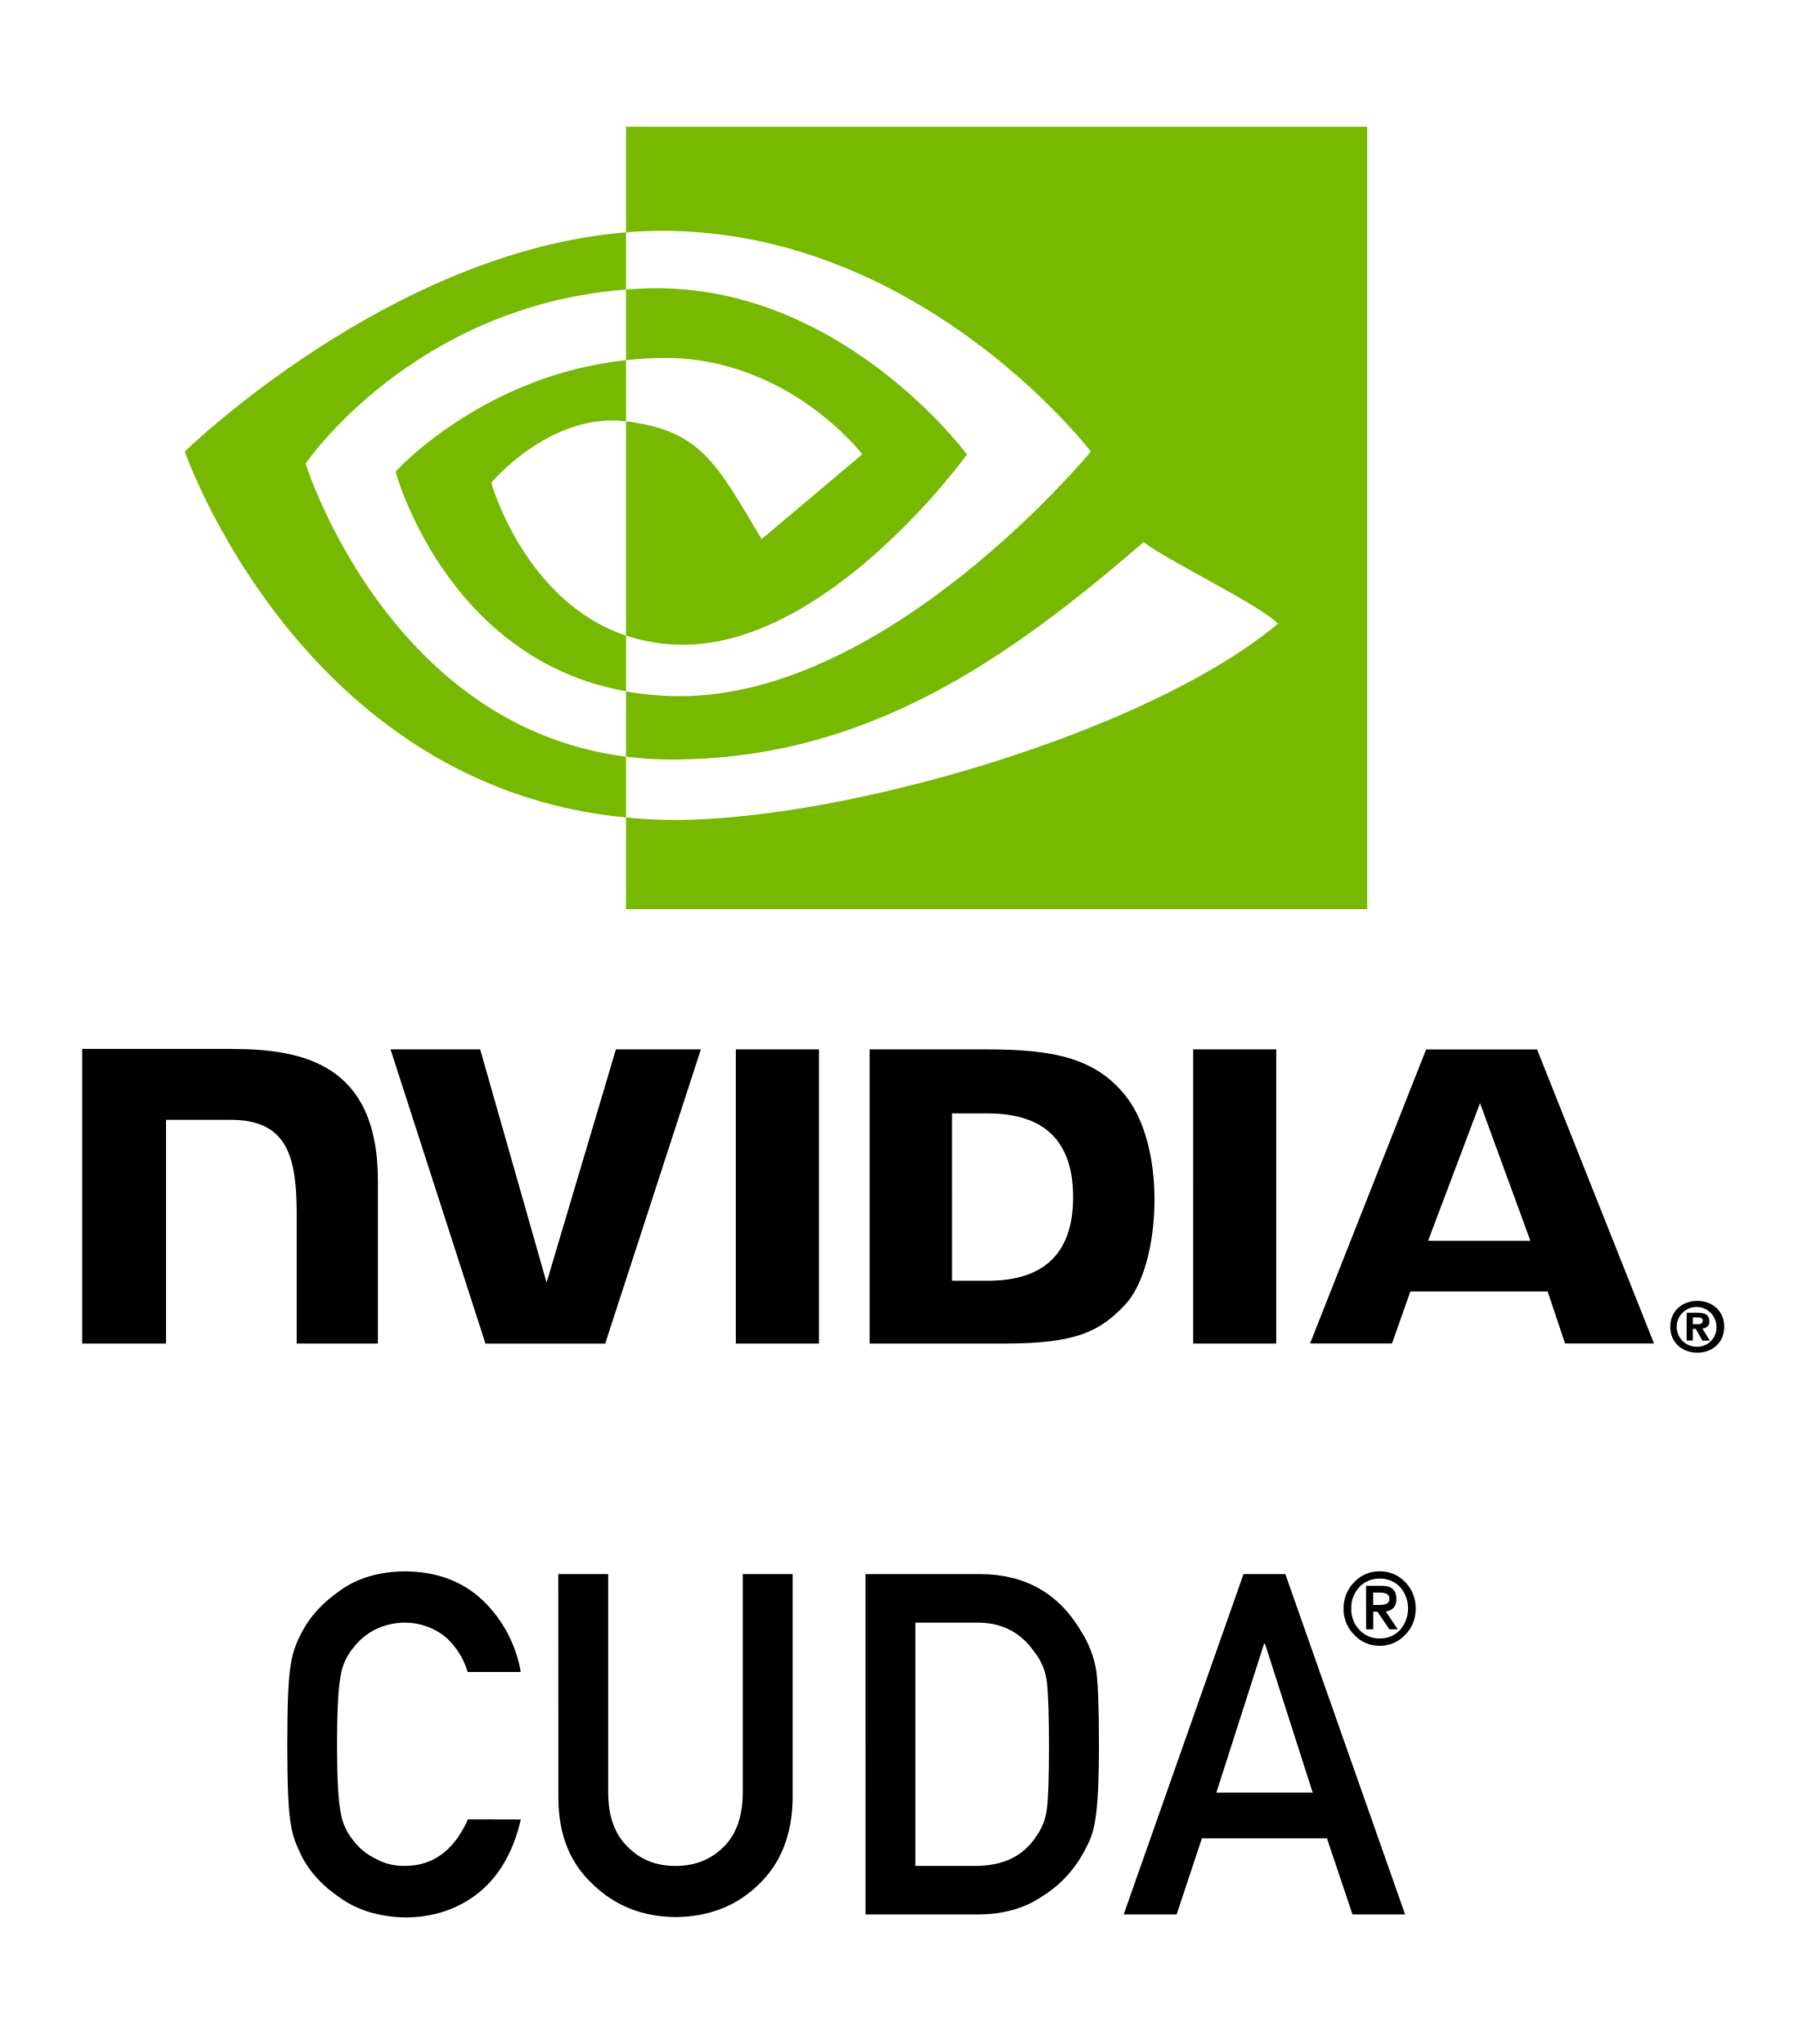
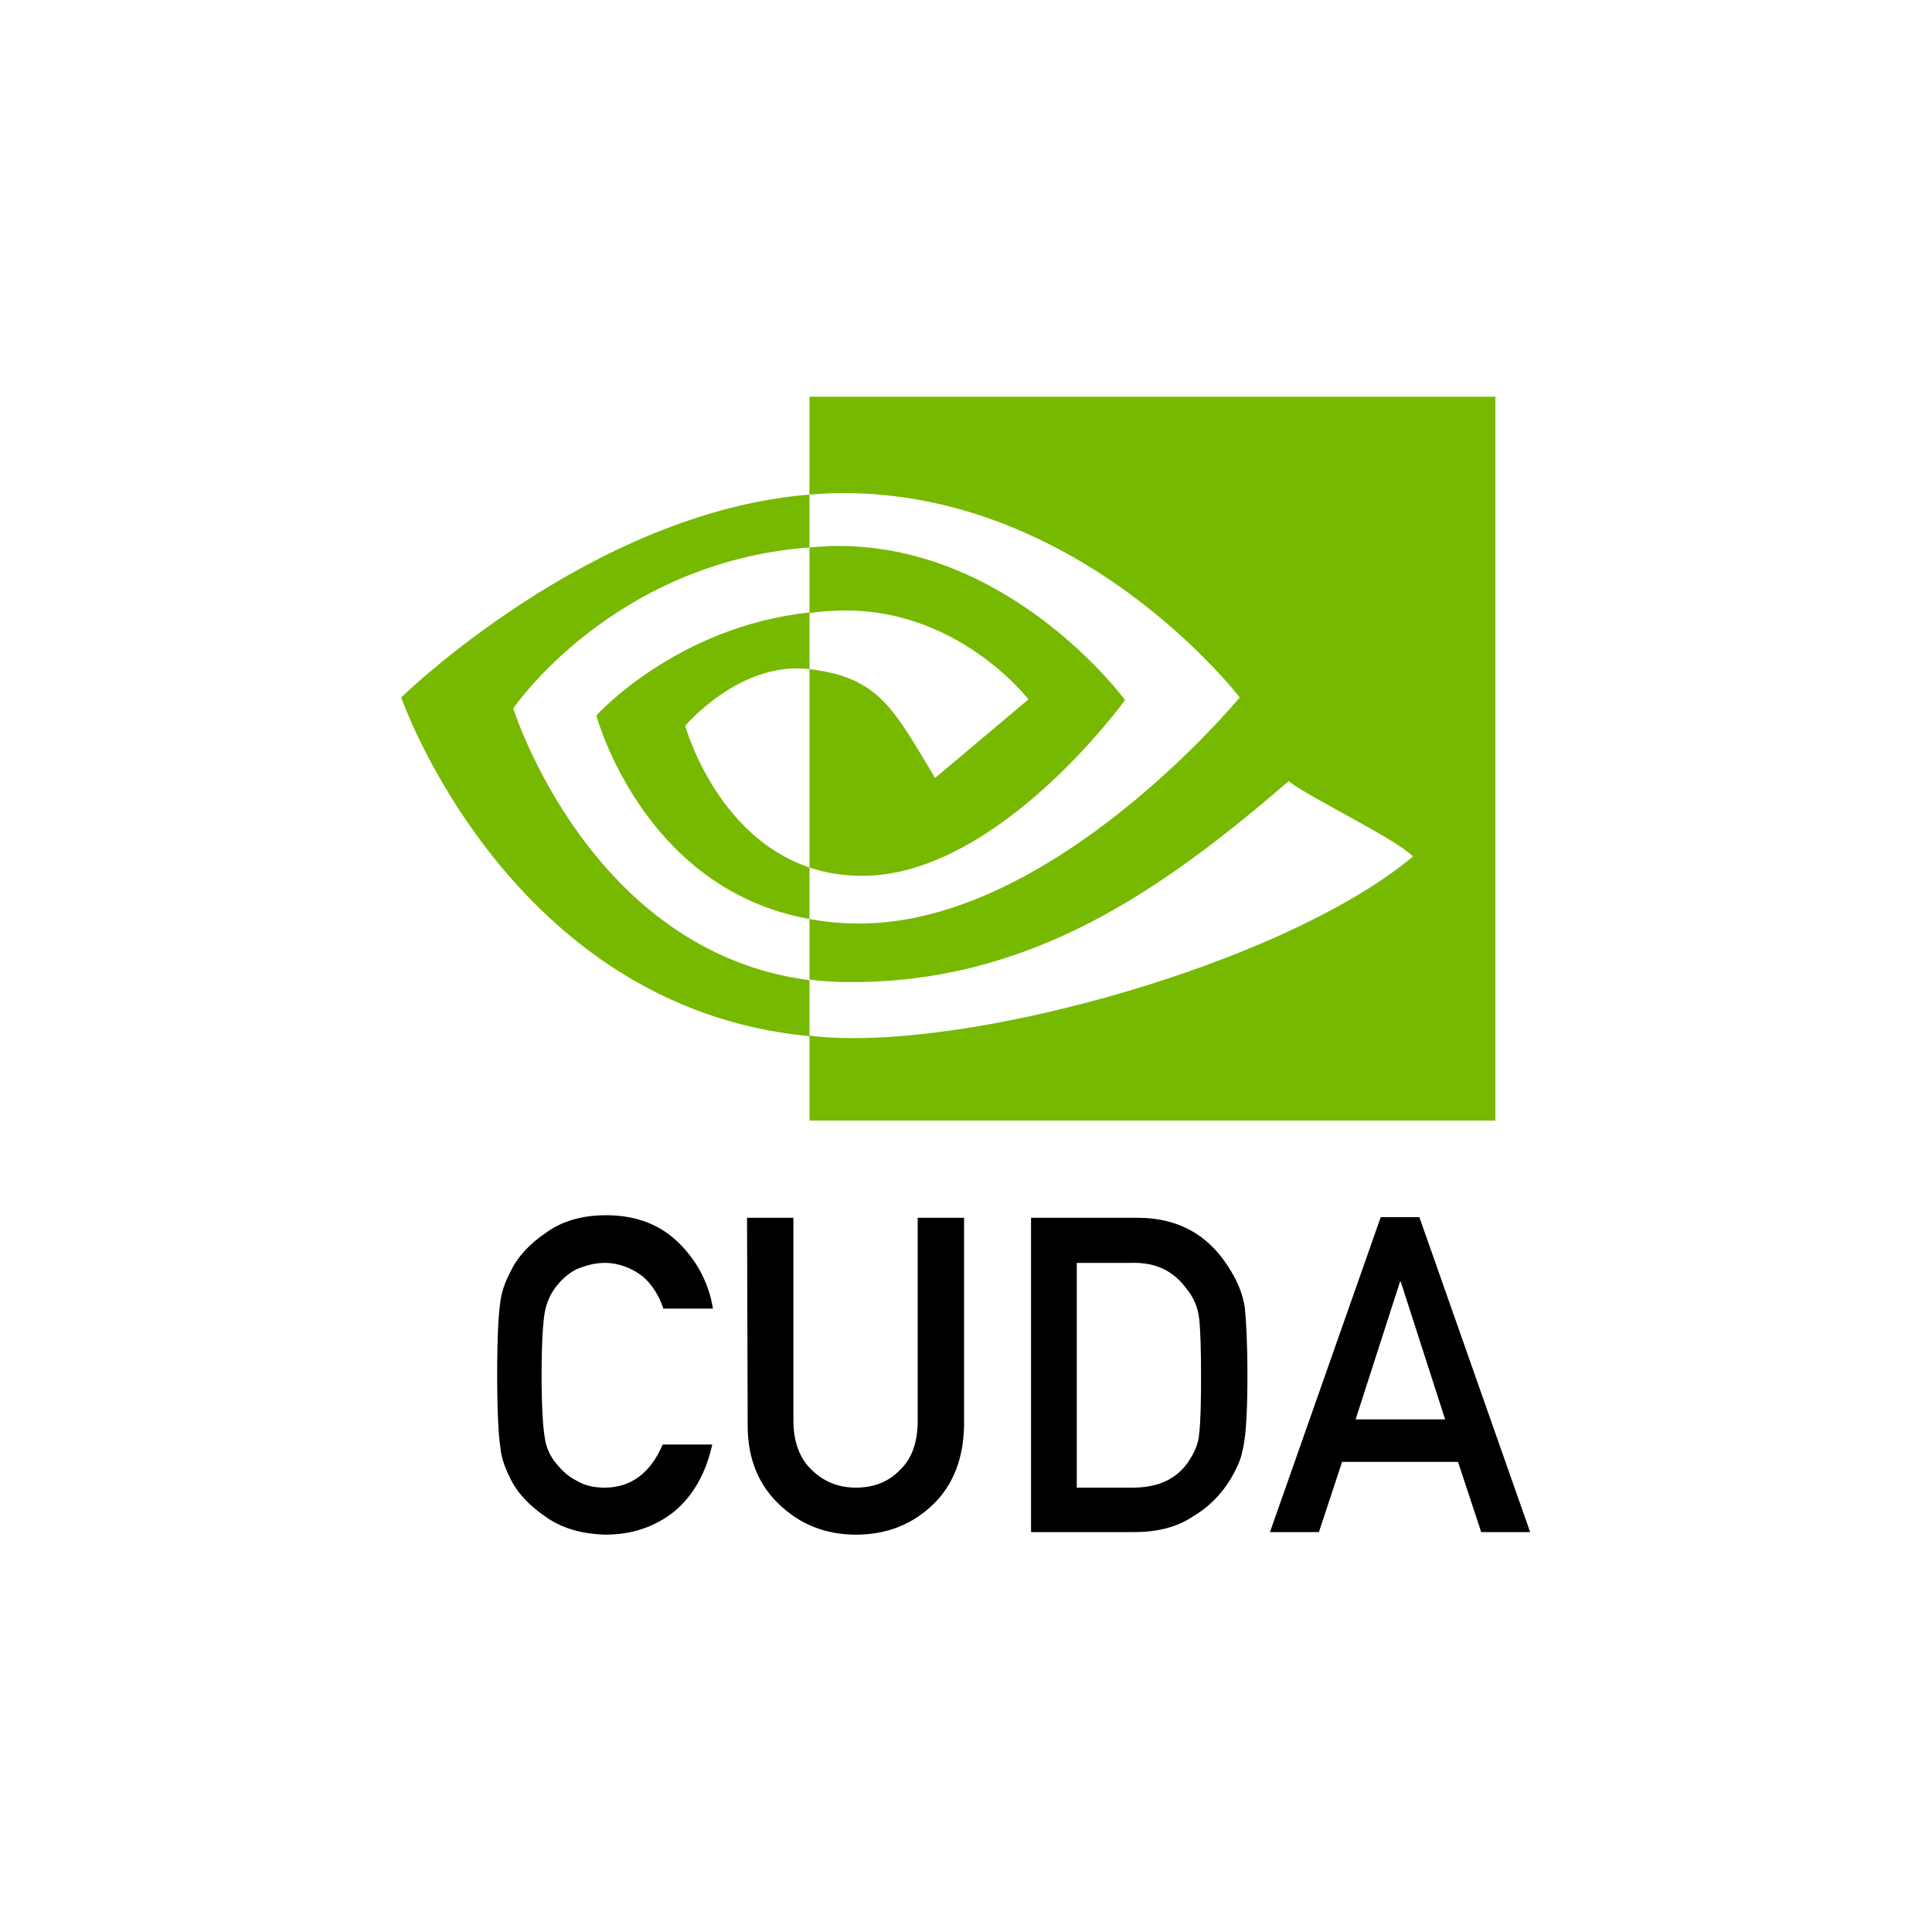
- <svg xmlns="http://www.w3.org/2000/svg" id="NVIDIA_Logo" data-name="NVIDIA Logo" viewBox="0 0 714.81 808.85">
-   <defs>
-     <style>.cls-1{fill:#76b900;}</style>
-   </defs>
-   <path id="Reg" d="M669.85,524v-2.66h1.71c.93,0,2.2.07,2.2,1.21S673.11,524,672,524h-2.16m0,1.87H671l2.64,4.64h2.9l-2.92-4.83a2.62,2.62,0,0,0,2.76-2.87c0-2.53-1.75-3.34-4.7-3.34H667.4v11h2.45V525.9m12.42-.87c0-6.49-5-10.25-10.66-10.25s-10.69,3.76-10.69,10.25,5,10.26,10.69,10.26,10.66-3.78,10.66-10.26m-3.08,0a7.57,7.57,0,0,1-7.58,7.9v0A7.88,7.88,0,1,1,679.2,525Z" />
-   <path id="NVIDIA" d="M291.17,415.25V531.67h32.88V415.25Zm-258.65-.16V531.67H65.7V443.15H91.4c8.51,0,14.58,2.12,18.68,6.5,5.2,5.54,7.32,14.48,7.32,30.83v51.19h32.14V467.26c0-46-29.3-52.17-58-52.17Zm311.59.16V531.67h53.33c28.41,0,37.69-4.73,47.72-15.32,7.09-7.44,11.67-23.76,11.67-41.61,0-16.36-3.88-31-10.64-40.05-12.18-16.26-29.73-19.43-55.93-19.43Zm32.61,25.35h14.14c20.51,0,33.77,9.21,33.77,33.11s-13.26,33.11-33.77,33.11H376.73Zm-133-25.35-27.44,92.27L190,415.26H154.54l37.55,116.42h47.39l37.85-116.42ZM472.13,531.67H505V415.26H472.12ZM564.3,415.3,518.39,531.63h32.42l7.26-20.56H612.4l6.88,20.56h35.2L608.22,415.29Zm21.34,21.22L605.56,491H565.09Z" />
-   <path id="Eye_Mark" data-name="Eye Mark" class="cls-1" d="M247.71,142.55v-28c2.71-.19,5.46-.34,8.25-.43,76.49-2.4,126.68,65.73,126.68,65.73s-54.2,75.28-112.32,75.28a70.44,70.44,0,0,1-22.61-3.62V166.74c29.78,3.6,35.77,16.75,53.67,46.59l39.82-33.57s-29.07-38.12-78.06-38.12a144.14,144.14,0,0,0-15.43.91m0-92.39V91.94c2.75-.22,5.49-.39,8.25-.49,106.38-3.58,175.68,87.24,175.68,87.24s-79.6,96.8-162.53,96.8a122.29,122.29,0,0,1-21.4-1.89v25.82a140.89,140.89,0,0,0,17.82,1.15c77.18,0,133-39.41,187-86.06,9,7.17,45.64,24.63,53.18,32.28-51.39,43-171.14,77.69-239,77.69-6.54,0-12.83-.39-19-1v36.29H541V50.16Zm0,201.39v22c-71.38-12.73-91.19-86.92-91.19-86.92s34.27-38,91.19-44.12v24.19h-.11c-29.87-3.59-53.21,24.32-53.21,24.32s13.08,47,53.32,60.5M120.93,183.46s42.3-62.42,126.78-68.88V91.94c-93.56,7.51-174.58,86.75-174.58,86.75S119,311.35,247.71,323.5V299.42C153.27,287.54,120.93,183.46,120.93,183.46Z" />
-   <path d="M206.09,720q-4.3,18.72-16.38,28.77-12.44,10-29.45,10-15.38-.37-25.67-7.76-10.47-7.11-15.2-16.44-1.43-3-2.59-5.82a38.84,38.84,0,0,1-1.79-7.21q-1.34-8.13-1.34-31.22,0-23.46,1.34-31.41A38,38,0,0,1,119.39,646q4.74-9.33,15.21-16.63,10.29-7.39,25.68-7.57,18.88.19,30.78,11.53a51.2,51.2,0,0,1,15,28.32h-21a29.82,29.82,0,0,0-8.78-13.88,25.37,25.37,0,0,0-16.13-5.65,26.68,26.68,0,0,0-12,2.87,25.17,25.17,0,0,0-8.24,6.94,22.67,22.67,0,0,0-5.11,11.2q-1.43,7.22-1.43,27.12t1.43,26.94A22.79,22.79,0,0,0,140,728.56a23.32,23.32,0,0,0,8.25,6.76,22.66,22.66,0,0,0,12,3.05q16.68,0,24.92-18.42Z" />
-   <path d="M220.91,622.9h19.75v86.91q.18,13.78,7.71,21,7.35,7.58,18.91,7.58t19.09-7.58q7.35-7.21,7.53-21V622.9h19.75v89q-.36,21.25-13.34,33.72-13.07,12.84-33,13-19.6-.19-32.76-13-13.43-12.45-13.6-33.68Z" />
-   <path d="M342.47,622.9h45.64q26.49.19,39.74,22.72a41.36,41.36,0,0,1,6,15.89q1,8.31,1,28.73,0,21.71-1.52,30.3a34.79,34.79,0,0,1-2.15,7.76,72.38,72.38,0,0,1-3.67,6.93,46.07,46.07,0,0,1-15.93,15.7q-10.11,6.65-24.79,6.65h-44.3Zm19.75,115.48h23.65q16.66,0,24.19-11.76a22.85,22.85,0,0,0,4.21-11q.81-6.57.81-24.62,0-17.59-.81-25.18a23.59,23.59,0,0,0-5.11-12.31q-8.24-11.76-23.29-11.39H362.22Z" />
-   <path d="M525.07,727.46H475.59l-10,30.12H444.64L492.05,622.9h16.55L556,757.58H535.18Zm-5.64-18.09-18.88-58.92h-.36l-18.88,58.92Z" />
-   <path d="M531.64,636.54a14.58,14.58,0,0,1,4.22-10.47,13.55,13.55,0,0,1,10.06-4.28,13.77,13.77,0,0,1,10.14,4.28,14.72,14.72,0,0,1,4.14,10.46,14.44,14.44,0,0,1-4.14,10.39,13.64,13.64,0,0,1-10.14,4.36,13.43,13.43,0,0,1-10.06-4.35A14.28,14.28,0,0,1,531.64,636.54Zm3.06,0a11.63,11.63,0,0,0,3.22,8.44,10.5,10.5,0,0,0,8,3.39A10.66,10.66,0,0,0,554,645a13,13,0,0,0,0-17,10.79,10.79,0,0,0-8.07-3.31,10.62,10.62,0,0,0-8,3.31A11.76,11.76,0,0,0,534.7,636.54Zm5.83-9h6.3q5.72,0,5.72,5.13a5.1,5.1,0,0,1-1.21,3.68,5.19,5.19,0,0,1-3,1.33l4.77,7.08h-3.31l-4.79-7h-1.62v7h-2.82Zm2.82,7.56h2a9.71,9.71,0,0,0,3.09-.36,2,2,0,0,0,1.31-2.08,2,2,0,0,0-1.16-2,7,7,0,0,0-2.61-.44h-2.61Z" />
+ <svg xmlns="http://www.w3.org/2000/svg" version="1.1" id="Layer_1" x="0px" y="0px" viewBox="0 0 300 300" style="enable-background:new 0 0 300 300;" xml:space="preserve">
+   <style type="text/css">
+ 	.st0{fill:#76B900;}
+ </style>
+   <g>
+     <path id="Eye_Mark" class="st0" d="M125.7,95.2V85c1-0.1,2-0.1,3-0.2c27.8-0.9,46,23.9,46,23.9S155,136,133.9,136   c-2.8,0-5.6-0.4-8.2-1.3v-30.8c10.8,1.3,13,6.1,19.5,16.9l14.5-12.2c0,0-10.6-13.8-28.3-13.8C129.5,94.8,127.6,94.9,125.7,95.2    M125.7,61.6v15.2c1-0.1,2-0.1,3-0.2c38.6-1.3,63.8,31.7,63.8,31.7s-28.9,35.1-59,35.1c-2.6,0-5.2-0.2-7.8-0.7v9.4   c2.1,0.3,4.3,0.4,6.5,0.4c28,0,48.3-14.3,67.9-31.2c3.3,2.6,16.6,8.9,19.3,11.7c-18.7,15.6-62.1,28.2-86.8,28.2   c-2.4,0-4.7-0.1-6.9-0.4V174h106.5V61.6L125.7,61.6z M125.7,134.7v8c-25.9-4.6-33.1-31.6-33.1-31.6s12.4-13.8,33.1-16v8.8h0   c-10.8-1.3-19.3,8.8-19.3,8.8S111.1,129.8,125.7,134.7 M79.7,110c0,0,15.4-22.7,46-25v-8.2c-34,2.7-63.4,31.5-63.4,31.5   s16.7,48.2,63.4,52.6v-8.7C91.5,147.8,79.7,110,79.7,110z" />
+     <path d="M110.6,224.3c-1,4.5-3,8-5.9,10.4c-3,2.4-6.6,3.6-10.7,3.6c-3.7-0.1-6.8-1-9.3-2.8c-2.5-1.7-4.4-3.7-5.5-6   c-0.3-0.7-0.7-1.4-0.9-2.1c-0.3-0.8-0.5-1.7-0.6-2.6c-0.3-2-0.5-5.7-0.5-11.3c0-5.7,0.2-9.5,0.5-11.4c0.2-1.6,0.8-3.2,1.6-4.7   c1.1-2.3,3-4.3,5.5-6c2.5-1.8,5.6-2.7,9.3-2.7c4.6,0,8.3,1.4,11.2,4.2c2.9,2.8,4.8,6.4,5.4,10.3H103c-0.6-1.9-1.7-3.7-3.2-5   c-1.7-1.3-3.7-2.1-5.9-2.1c-1.5,0-3,0.4-4.4,1c-1.2,0.6-2.2,1.5-3,2.5c-1,1.2-1.6,2.6-1.9,4.1c-0.3,1.7-0.5,5-0.5,9.8   s0.2,8.1,0.5,9.8c0.2,1.5,0.9,3,1.9,4.1c0.8,1,1.8,1.9,3,2.5c1.3,0.8,2.8,1.1,4.4,1.1c4,0,7.1-2.2,9-6.7L110.6,224.3z" />
+     <path d="M116,189.1h7.2v31.5c0,3.3,1,5.9,2.8,7.6c1.8,1.8,4.1,2.8,6.9,2.8s5.1-0.9,6.9-2.8c1.8-1.7,2.7-4.3,2.7-7.6v-31.5h7.2v32.3   c-0.1,5.1-1.7,9.2-4.8,12.2c-3.2,3.1-7.2,4.7-12,4.7c-4.7,0-8.7-1.6-11.9-4.7c-3.2-3-4.9-7.1-4.9-12.2L116,189.1z" />
+     <path d="M160.1,189.1h16.6c6.4,0,11.2,2.8,14.4,8.2c1.1,1.8,1.9,3.7,2.2,5.8c0.2,2,0.4,5.5,0.4,10.4c0,5.3-0.2,8.9-0.6,11   c-0.2,1-0.4,1.9-0.8,2.8c-0.4,0.9-0.8,1.7-1.3,2.5c-1.4,2.3-3.4,4.3-5.8,5.7c-2.4,1.6-5.4,2.4-9,2.4h-16.1L160.1,189.1z M167.3,231   h8.6c4,0,7-1.4,8.8-4.3c0.8-1.2,1.4-2.6,1.5-4c0.2-1.6,0.3-4.6,0.3-8.9c0-4.3-0.1-7.3-0.3-9.1c-0.2-1.6-0.8-3.2-1.9-4.5   c-2-2.8-4.8-4.2-8.5-4.1h-8.6V231z" />
+     <path d="M226.4,227h-18l-3.6,10.9h-7.6l17.2-48.9h6l17.2,48.9h-7.6L226.4,227z M224.4,220.4l-6.9-21.4h-0.1l-6.9,21.4H224.4z" />
+   </g>
</svg>
